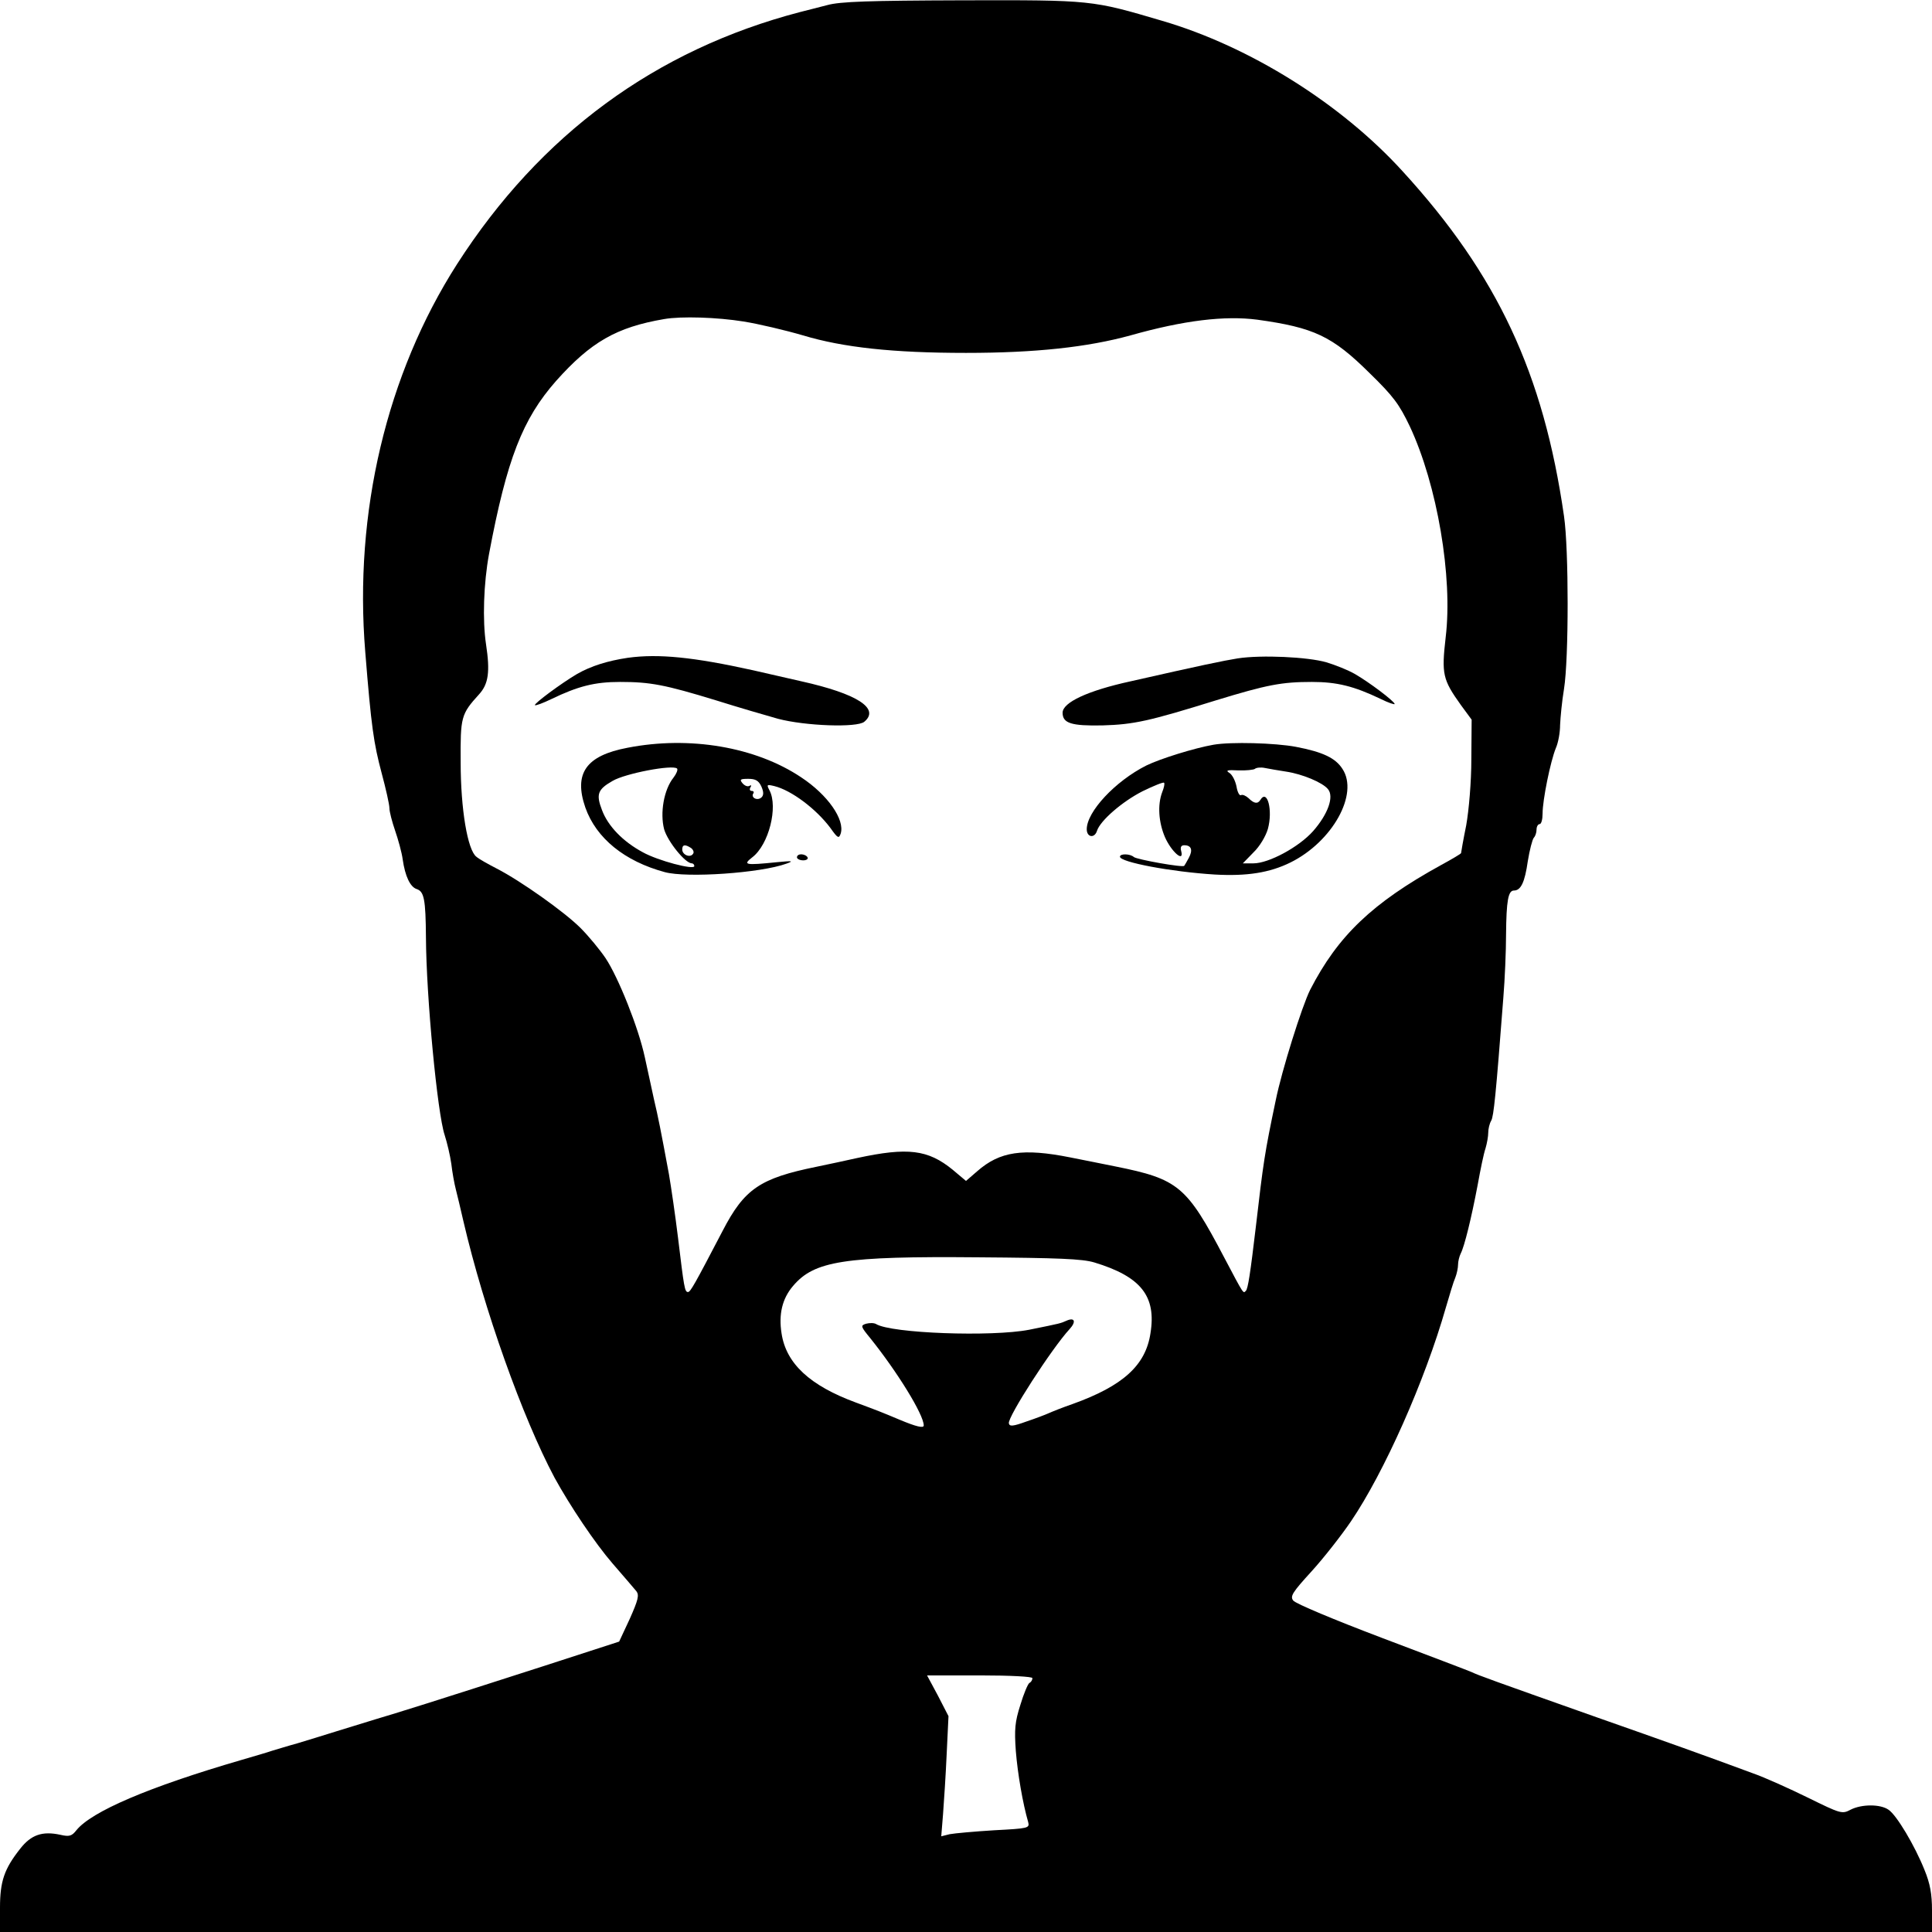
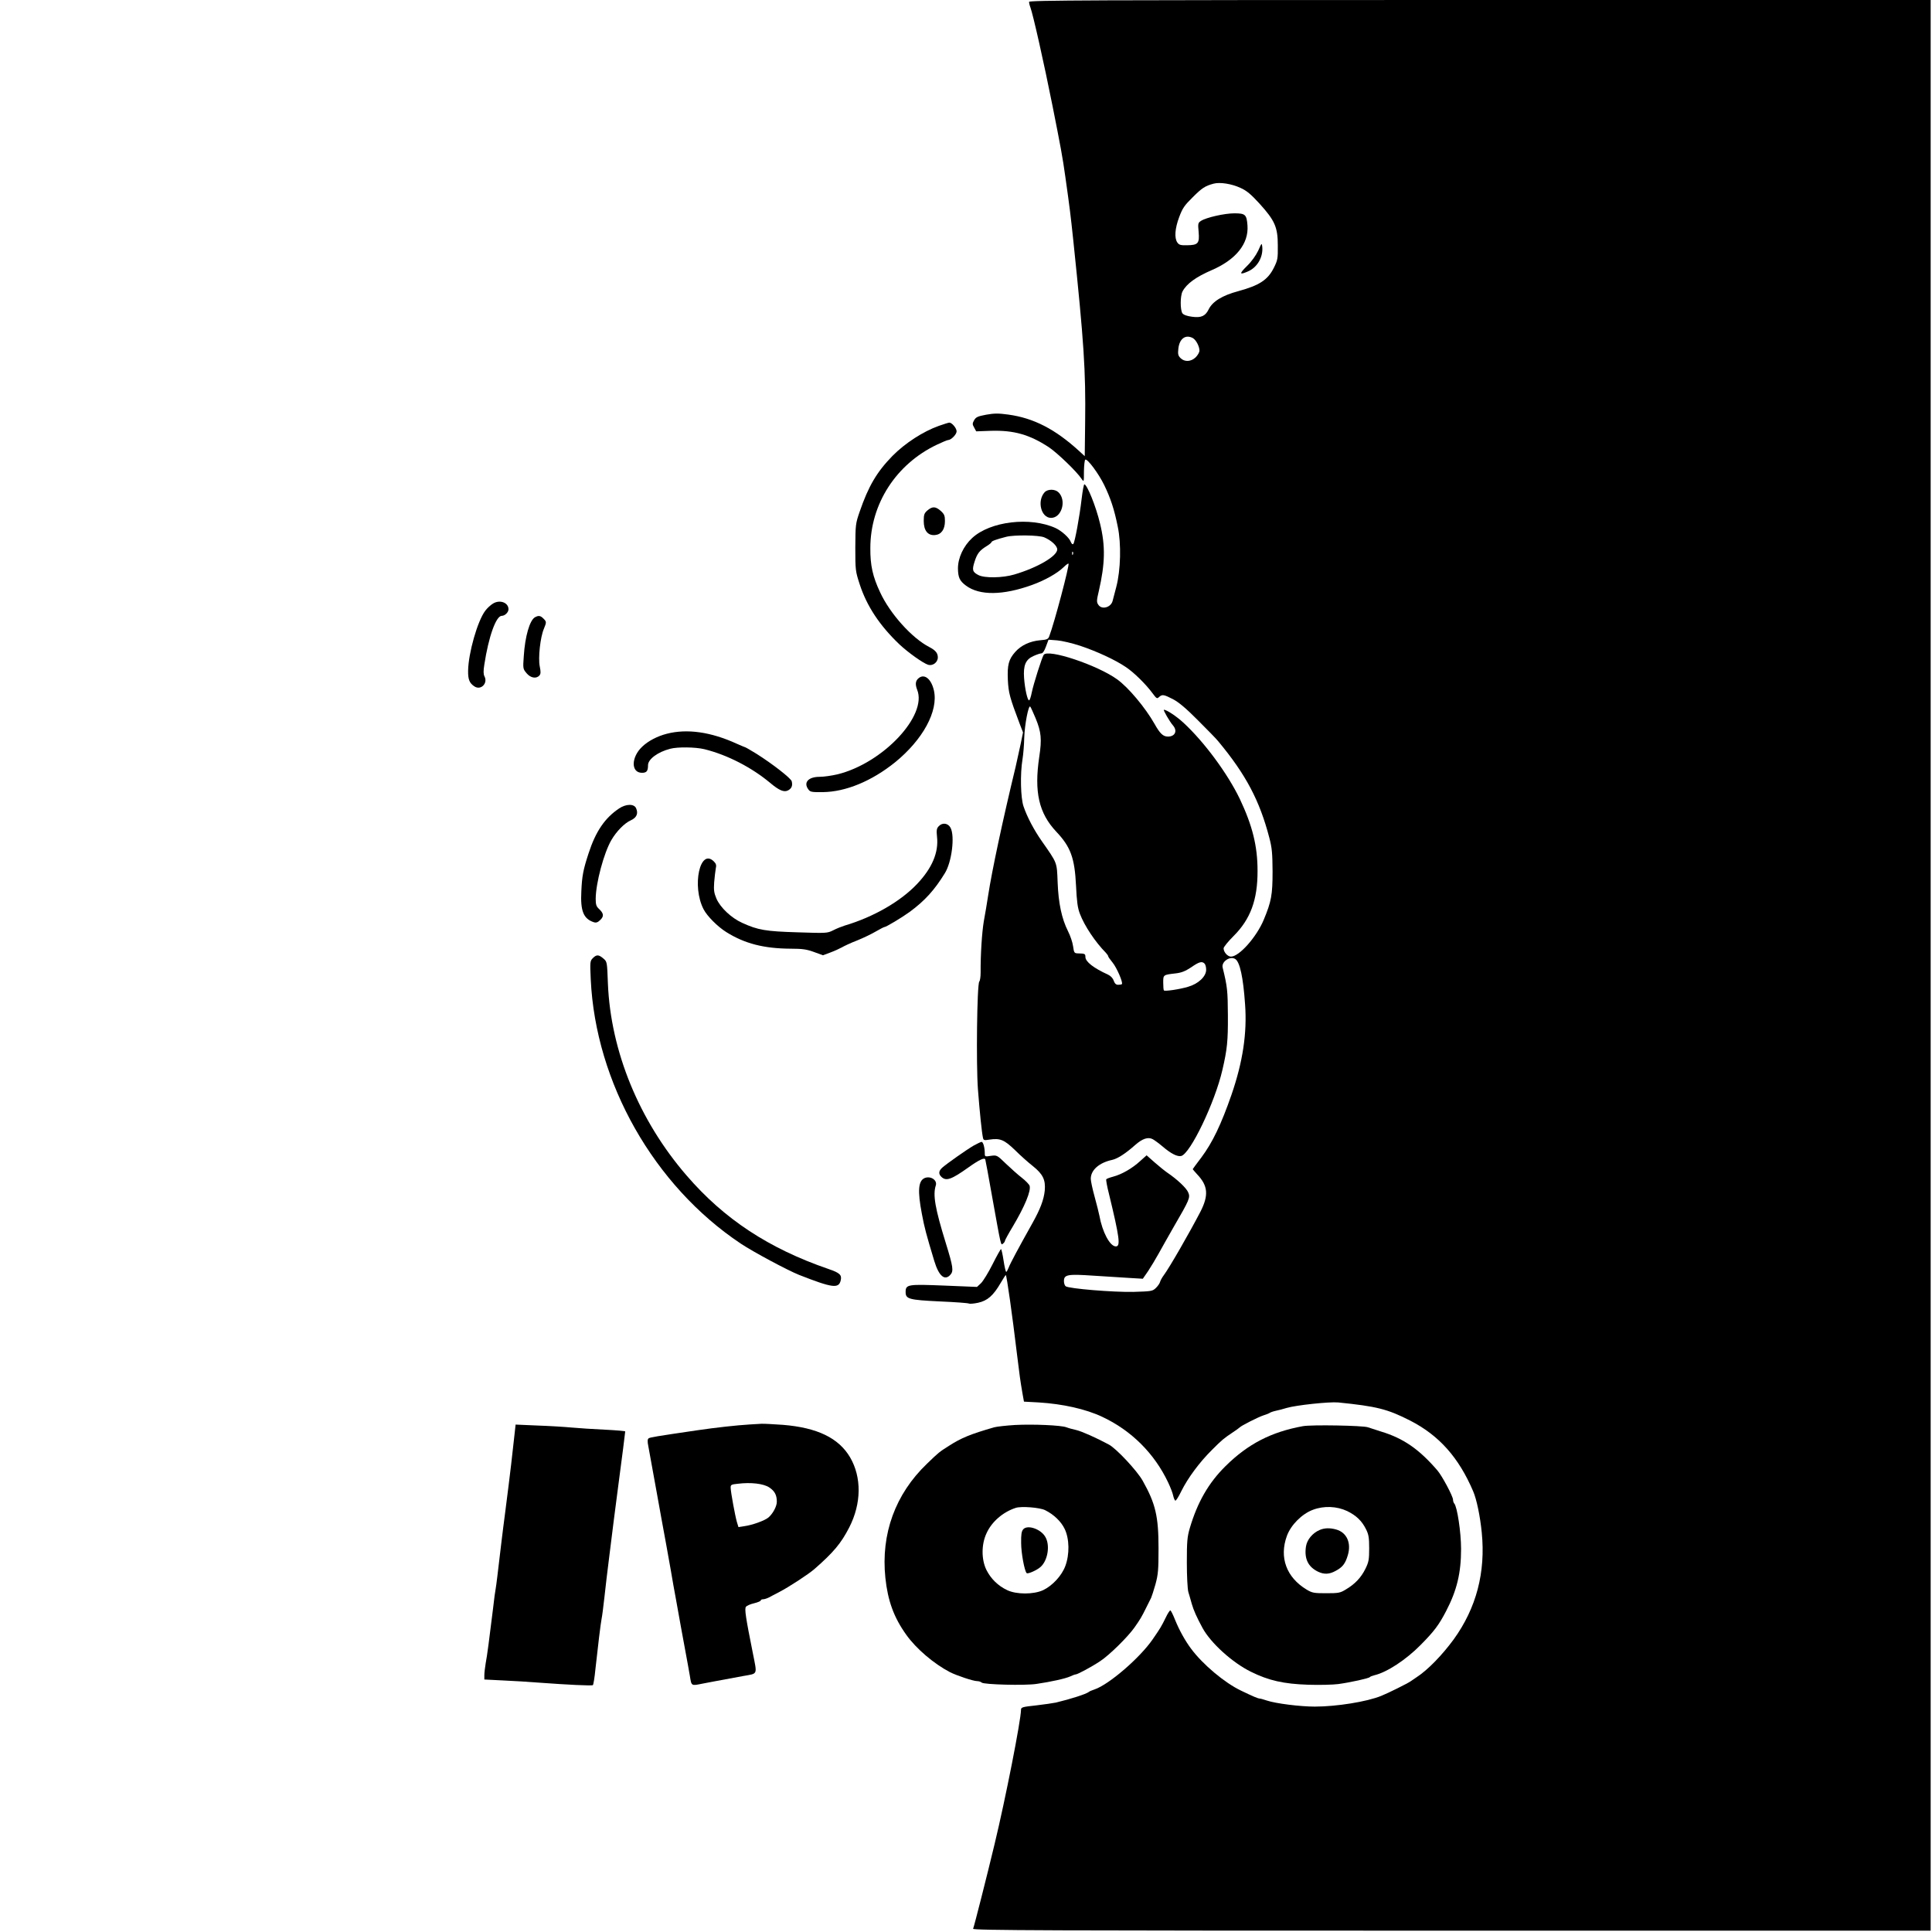
- <svg xmlns="http://www.w3.org/2000/svg" version="1.0" width="640pt" height="640pt" viewBox="0 0 640 640" preserveAspectRatio="xMidYMid meet">
-   <g transform="translate(0,640) scale(0.1,-0.1)" fill="#000000" stroke="none">
-     <path d="M2740 6383 c-30 -8 -71 -18 -90 -23 -478 -125 -860 -405 -1136 -835 -233 -364 -342 -823 -304 -1285 20 -249 28 -302 54 -400 14 -52 26 -105 26 -117 0 -12 9 -46 19 -75 10 -29 22 -72 25 -95 8 -56 25 -91 46 -98 25 -8 30 -34 31 -160 1 -197 38 -584 62 -655 8 -25 18 -67 22 -95 3 -27 10 -66 15 -85 5 -19 16 -66 25 -105 68 -292 196 -651 302 -850 51 -93 134 -217 192 -284 36 -42 72 -83 79 -92 10 -13 6 -29 -22 -92 l-35 -75 -253 -82 c-360 -116 -485 -155 -553 -175 -33 -10 -91 -28 -130 -40 -38 -12 -97 -30 -130 -40 -33 -9 -71 -21 -85 -25 -14 -5 -59 -18 -100 -30 -309 -90 -497 -171 -547 -233 -15 -19 -23 -22 -53 -15 -60 13 -97 0 -133 -46 -53 -67 -67 -108 -67 -196 l0 -80 3200 0 3200 0 0 72 c0 53 -6 88 -25 134 -32 80 -92 181 -119 199 -27 19 -89 19 -126 0 -28 -15 -33 -13 -141 40 -61 30 -143 67 -183 81 -173 64 -277 101 -516 185 -356 126 -392 139 -415 150 -11 5 -146 56 -299 114 -153 58 -285 113 -292 123 -11 14 -3 27 61 97 40 44 98 118 130 165 110 162 245 465 315 710 12 41 25 85 31 98 5 13 9 32 9 43 0 10 4 27 9 37 12 23 35 116 56 227 9 50 20 104 26 121 5 17 9 40 9 52 0 12 4 30 10 40 8 15 15 80 40 407 5 61 9 155 9 210 1 111 7 145 26 145 23 0 36 27 46 97 6 37 15 72 20 78 5 5 9 17 9 27 0 10 5 18 10 18 6 0 10 16 10 35 0 45 26 173 44 217 8 18 14 52 14 76 1 24 6 78 13 120 16 100 16 463 0 572 -68 473 -221 800 -535 1143 -204 224 -506 413 -796 498 -234 69 -231 69 -662 68 -309 -1 -405 -4 -448 -16z m-277 -1048 c50 -8 139 -29 197 -46 133 -40 298 -58 540 -58 231 0 403 19 545 58 177 50 312 66 420 52 187 -26 248 -54 372 -177 79 -77 98 -103 133 -176 91 -194 143 -500 119 -699 -14 -122 -10 -140 50 -224 l36 -49 -1 -131 c0 -75 -8 -168 -17 -219 -10 -49 -17 -90 -17 -92 0 -2 -30 -20 -67 -40 -227 -125 -341 -234 -433 -413 -27 -54 -94 -267 -114 -366 -37 -176 -41 -205 -66 -420 -18 -152 -26 -205 -33 -211 -9 -9 -5 -16 -72 111 -124 236 -151 259 -360 301 -38 8 -106 21 -150 30 -156 31 -233 20 -308 -46 l-37 -32 -44 37 c-82 67 -149 75 -316 39 -36 -8 -96 -21 -135 -29 -187 -38 -239 -73 -311 -212 -94 -180 -107 -203 -115 -203 -11 0 -13 15 -33 180 -9 74 -23 169 -30 210 -28 151 -35 186 -50 250 -8 36 -21 98 -30 138 -21 98 -88 265 -130 328 -19 28 -56 73 -83 100 -53 53 -198 156 -278 197 -27 14 -58 31 -67 39 -29 22 -52 157 -52 313 -1 150 1 159 61 225 31 34 37 74 23 166 -12 79 -8 202 10 299 59 314 111 447 222 573 115 129 200 178 358 205 57 10 176 6 263 -8z m1162 -3117 c155 -47 206 -112 186 -235 -16 -106 -91 -174 -258 -234 -32 -11 -67 -25 -78 -30 -11 -5 -45 -18 -75 -28 -44 -16 -56 -17 -58 -6 -5 20 142 248 201 312 23 25 17 40 -10 28 -21 -9 -15 -8 -124 -30 -124 -24 -457 -12 -507 19 -7 4 -21 4 -33 1 -19 -6 -18 -9 14 -48 89 -111 177 -253 177 -289 0 -10 -25 -4 -80 19 -57 24 -72 30 -145 57 -152 56 -231 129 -246 229 -10 63 2 115 38 157 70 83 169 99 613 95 265 -2 345 -5 385 -17z m-205 -1377 c0 -6 -4 -13 -10 -16 -5 -3 -19 -36 -30 -73 -18 -56 -20 -81 -15 -152 6 -75 23 -174 41 -236 5 -20 1 -21 -113 -27 -65 -4 -131 -10 -147 -13 l-28 -7 6 74 c3 41 9 130 12 199 l6 125 -35 68 -36 67 175 0 c102 0 174 -4 174 -9z" />
-     <path d="M2080 4221 c-67 -10 -122 -27 -169 -54 -51 -30 -143 -98 -139 -103 3 -2 27 7 54 20 89 43 144 57 228 57 100 0 148 -9 318 -61 73 -23 166 -50 205 -61 91 -24 262 -30 286 -10 53 44 -24 93 -208 134 -38 9 -111 25 -162 37 -195 43 -311 55 -413 41z" />
-     <path d="M4100 4219 c-49 -8 -117 -22 -355 -76 -142 -31 -225 -70 -225 -104 0 -35 29 -44 132 -42 104 3 154 14 376 83 170 52 218 61 318 61 83 0 139 -14 227 -56 26 -13 47 -20 47 -17 -1 9 -84 72 -133 100 -21 12 -63 29 -93 38 -62 18 -216 25 -294 13z" />
-     <path d="M2079 3923 c-138 -26 -179 -85 -140 -198 36 -102 130 -178 263 -214 73 -20 318 -3 403 28 25 9 21 10 -30 5 -108 -11 -115 -9 -83 16 55 42 86 167 57 222 -10 19 -9 20 16 14 57 -14 139 -76 186 -139 24 -34 28 -36 34 -18 14 46 -43 128 -131 186 -151 101 -370 138 -575 98z m164 -69 c3 -4 -2 -17 -12 -30 -32 -40 -45 -117 -31 -171 12 -41 70 -113 92 -113 4 0 8 -4 8 -9 0 -14 -121 18 -171 46 -65 35 -115 86 -135 140 -20 52 -14 68 35 96 42 25 200 55 214 41z m279 -59 c8 -18 8 -29 1 -36 -13 -13 -36 -2 -28 12 4 5 1 9 -5 9 -6 0 -8 5 -4 12 4 6 3 8 -3 5 -6 -4 -16 0 -23 8 -11 13 -8 15 19 15 24 0 34 -6 43 -25z m-233 -204 c7 -5 11 -14 7 -19 -9 -15 -36 -4 -36 14 0 16 9 18 29 5z" />
-     <path d="M4020 3933 c-63 -11 -176 -46 -223 -69 -103 -52 -197 -153 -197 -211 0 -27 26 -31 34 -5 11 34 84 97 151 131 37 18 69 31 71 28 3 -2 0 -16 -6 -31 -16 -42 -12 -100 9 -149 21 -48 64 -86 54 -47 -4 14 0 20 10 20 24 0 29 -16 15 -42 -7 -13 -14 -25 -15 -26 -3 -7 -158 21 -167 29 -12 11 -46 12 -46 1 0 -18 169 -50 314 -59 107 -6 182 6 251 40 139 69 227 227 172 310 -23 36 -65 56 -154 73 -69 13 -215 17 -273 7z m240 -89 c54 -8 121 -36 139 -58 21 -25 0 -83 -49 -139 -47 -53 -147 -107 -198 -107 l-35 0 35 36 c21 20 41 54 48 78 17 62 -2 134 -25 96 -9 -14 -21 -12 -39 6 -9 8 -20 13 -25 10 -5 -3 -12 10 -15 29 -4 19 -14 39 -24 45 -13 8 -6 10 30 8 26 -1 51 2 55 5 4 4 19 6 33 3 14 -3 45 -8 70 -12z" />
-     <path d="M2640 3560 c0 -5 9 -10 21 -10 11 0 17 5 14 10 -3 6 -13 10 -21 10 -8 0 -14 -4 -14 -10z" />
+ <svg xmlns="http://www.w3.org/2000/svg" version="1.0" width="1440pt" height="1440pt" viewBox="0 0 1440 1440" preserveAspectRatio="xMidYMid meet">
+   <g transform="translate(0,1440) scale(0.1,-0.1)" fill="#000000" stroke="none">
+     <path d="M7670 14386 c0 -8 4 -26 10 -41 20 -54 100 -409 165 -735 60 -302 75 -381 95 -525 33 -233 39 -282 60 -480 79 -757 93 -968 88 -1352 l-3 -253 -38 35 c-181 166 -342 249 -532 275 -74 10 -103 10 -165 -1 -64 -12 -76 -18 -90 -42 -13 -24 -13 -30 1 -54 l15 -28 110 4 c171 5 287 -28 431 -122 64 -43 209 -182 245 -237 17 -24 17 -23 17 57 1 45 5 84 10 87 15 10 99 -103 141 -189 48 -99 75 -181 101 -310 27 -127 22 -325 -11 -450 -12 -44 -24 -90 -27 -103 -12 -50 -82 -69 -107 -29 -13 19 -13 31 4 102 47 204 50 336 9 503 -30 127 -97 292 -117 292 -4 0 -13 -48 -20 -107 -16 -138 -51 -325 -62 -337 -6 -6 -13 1 -19 15 -11 31 -68 82 -113 103 -189 86 -487 51 -622 -74 -65 -60 -106 -148 -106 -227 1 -68 13 -93 60 -128 101 -75 276 -73 492 5 97 35 187 86 235 132 18 18 35 30 37 27 9 -9 -106 -444 -143 -540 -8 -23 -17 -27 -68 -31 -76 -7 -141 -37 -185 -86 -50 -56 -61 -97 -56 -211 5 -96 14 -130 89 -328 l24 -62 -18 -88 c-10 -48 -27 -124 -37 -168 -96 -397 -176 -771 -205 -960 -8 -55 -23 -140 -32 -190 -14 -82 -25 -248 -24 -384 0 -30 -4 -60 -10 -67 -17 -20 -24 -620 -10 -804 13 -169 29 -322 37 -358 4 -21 8 -23 49 -16 80 12 110 -1 191 -79 40 -40 100 -93 132 -118 76 -61 96 -103 89 -183 -7 -68 -33 -137 -91 -241 -107 -191 -167 -303 -178 -333 -7 -17 -15 -32 -18 -32 -4 0 -13 38 -20 85 -7 47 -16 85 -19 85 -3 0 -32 -51 -63 -113 -31 -62 -70 -125 -86 -141 l-30 -28 -243 10 c-273 11 -289 9 -289 -48 0 -52 23 -59 254 -70 114 -5 212 -12 218 -16 5 -3 36 -1 68 6 70 15 114 54 168 147 20 34 37 61 39 59 7 -7 48 -297 83 -589 20 -162 23 -188 41 -293 l11 -61 111 -6 c178 -11 349 -49 472 -107 218 -102 390 -274 492 -490 17 -36 34 -80 37 -97 4 -18 11 -35 16 -38 4 -3 25 29 45 71 48 97 135 215 228 307 77 77 87 85 157 132 25 16 47 33 50 36 10 12 140 78 178 90 20 6 42 15 47 19 6 4 26 11 45 15 19 4 55 13 80 21 72 21 317 47 384 41 287 -29 367 -49 536 -135 215 -110 362 -274 470 -527 26 -60 52 -186 64 -306 30 -298 -40 -564 -209 -798 -85 -116 -192 -227 -275 -281 -12 -8 -32 -22 -44 -30 -19 -15 -175 -92 -221 -110 -107 -44 -335 -80 -495 -80 -109 0 -292 23 -357 45 -24 8 -48 15 -54 15 -12 0 -50 16 -139 59 -122 58 -285 195 -372 312 -45 60 -89 140 -119 214 -15 38 -31 71 -36 72 -4 1 -20 -23 -35 -55 -32 -65 -37 -74 -97 -161 -95 -138 -326 -337 -433 -373 -18 -6 -38 -14 -43 -19 -21 -16 -133 -52 -245 -79 -19 -4 -86 -14 -147 -21 -103 -11 -113 -14 -113 -33 -1 -80 -115 -661 -197 -1001 -57 -238 -151 -608 -160 -631 -4 -12 554 -14 3566 -14 l3571 0 0 7195 0 7195 -3360 0 c-2912 0 -3360 -2 -3360 -14z m1575 -1386 c47 -21 78 -47 143 -118 114 -126 136 -175 136 -312 1 -97 -1 -109 -29 -165 -45 -91 -108 -132 -265 -175 -120 -32 -193 -77 -222 -137 -24 -49 -56 -63 -122 -54 -39 5 -64 14 -73 26 -17 25 -17 129 1 163 30 57 99 107 216 158 182 78 278 198 268 333 -6 82 -16 91 -98 91 -73 0 -209 -31 -248 -56 -23 -15 -24 -20 -18 -84 7 -84 -4 -97 -86 -98 -48 -1 -60 2 -73 21 -23 33 -18 104 14 189 25 67 39 87 101 148 69 69 92 84 155 101 48 13 135 -1 200 -31z m-354 -1120 c23 -13 49 -61 49 -93 0 -13 -13 -35 -28 -50 -35 -34 -83 -36 -113 -6 -18 18 -21 29 -16 73 9 73 54 105 108 76z m-1108 -1485 c52 -22 97 -63 97 -90 0 -50 -147 -136 -320 -187 -87 -26 -223 -28 -268 -4 -44 23 -48 38 -28 100 19 60 37 83 89 115 20 12 37 26 37 30 0 8 36 21 110 40 58 15 243 13 283 -4z m214 -127 c-3 -8 -6 -5 -6 6 -1 11 2 17 5 13 3 -3 4 -12 1 -19z m53 -681 c123 -41 262 -105 340 -158 61 -40 152 -130 201 -197 29 -39 33 -42 48 -27 24 21 35 19 105 -17 43 -23 98 -69 186 -158 69 -69 137 -138 150 -155 207 -249 309 -443 381 -720 20 -76 23 -115 24 -250 0 -175 -9 -224 -66 -361 -54 -129 -183 -274 -244 -274 -25 0 -55 33 -55 62 0 9 33 50 73 90 127 126 181 271 180 488 0 184 -38 336 -132 535 -90 187 -264 424 -420 568 -53 49 -126 97 -146 97 -8 0 44 -90 67 -116 36 -41 17 -84 -37 -84 -36 0 -59 22 -100 95 -68 120 -195 272 -279 332 -149 107 -516 229 -547 182 -14 -22 -76 -217 -89 -281 -6 -32 -15 -58 -20 -58 -12 0 -31 85 -37 165 -7 95 11 139 69 165 24 11 50 20 59 20 11 0 23 18 35 51 l19 51 65 -5 c36 -3 112 -21 170 -40z m-331 -541 c42 -102 47 -155 27 -287 -39 -262 -3 -420 127 -558 107 -113 137 -196 147 -401 6 -122 12 -167 29 -211 34 -90 115 -211 194 -291 9 -10 17 -21 17 -26 0 -4 15 -25 33 -47 31 -38 79 -149 69 -160 -3 -3 -15 -5 -28 -5 -16 0 -25 9 -33 30 -6 19 -22 36 -43 46 -106 48 -168 96 -168 131 0 24 -4 26 -55 27 -28 1 -30 4 -37 54 -4 29 -21 79 -38 112 -46 92 -71 206 -77 363 -6 154 -1 140 -119 309 -58 83 -108 178 -135 257 -22 63 -26 243 -8 351 6 36 12 108 13 160 3 98 32 249 45 233 4 -4 22 -44 40 -87z m1488 -1794 c34 -22 59 -134 73 -337 16 -215 -17 -430 -101 -674 -77 -222 -142 -357 -224 -467 -36 -47 -65 -87 -65 -88 0 -2 15 -19 33 -39 81 -85 87 -156 24 -279 -85 -163 -230 -415 -273 -473 -12 -16 -25 -39 -28 -51 -3 -11 -18 -32 -32 -45 -24 -23 -34 -24 -167 -28 -149 -3 -481 24 -504 42 -7 5 -13 22 -13 38 0 49 26 54 218 41 92 -6 213 -14 269 -17 l101 -6 40 58 c21 32 56 90 77 128 21 39 71 126 110 195 122 210 128 224 111 263 -13 32 -82 97 -156 147 -19 13 -62 48 -94 76 l-60 53 -49 -44 c-59 -54 -136 -98 -200 -115 -26 -7 -50 -16 -52 -20 -2 -4 6 -52 20 -106 80 -330 88 -394 52 -394 -44 0 -101 107 -123 230 -4 19 -19 82 -35 139 -16 58 -29 118 -29 135 0 65 62 120 160 141 40 9 99 47 170 110 54 48 97 63 132 44 13 -7 46 -31 73 -54 63 -54 111 -78 139 -71 68 17 251 398 307 641 36 155 42 217 41 405 -1 187 -4 215 -39 358 -11 44 55 89 94 64z m-229 -34 c7 -7 12 -27 12 -46 0 -50 -58 -105 -135 -127 -63 -19 -172 -35 -180 -27 -3 3 -5 29 -5 58 0 59 -1 58 93 69 43 5 71 16 115 45 60 42 81 47 100 28z" />
+     <path d="M9378 12532 c-18 -37 -49 -81 -85 -116 -59 -58 -56 -68 13 -37 67 31 110 107 102 183 -3 29 -5 27 -30 -30z" />
+     <path d="M6998 11226 c-118 -42 -252 -129 -346 -224 -117 -120 -179 -225 -245 -417 -30 -87 -31 -96 -32 -265 0 -172 1 -177 33 -276 53 -162 148 -306 296 -447 65 -61 176 -140 214 -152 34 -10 72 18 72 55 0 32 -17 53 -63 77 -129 66 -293 248 -367 408 -55 117 -74 200 -73 330 0 328 191 625 495 770 40 19 78 35 84 35 23 0 64 42 64 65 0 24 -35 65 -54 65 -6 0 -41 -11 -78 -24z" />
+     <path d="M7786 10731 c-58 -64 -27 -191 48 -191 79 0 117 129 56 190 -26 26 -81 26 -104 1z" />
+     <path d="M6913 10596 c-24 -21 -28 -31 -28 -79 0 -71 30 -110 84 -105 47 4 74 42 74 104 0 40 -4 51 -31 76 -39 34 -62 35 -99 4z" />
+     <path d="M3674 9901 c-18 -11 -43 -34 -57 -53 -58 -76 -126 -316 -128 -447 -1 -65 10 -93 47 -117 48 -32 102 23 75 75 -8 15 -9 40 -1 88 32 208 87 363 130 363 23 0 50 26 50 49 0 50 -65 74 -116 42z" />
+     <path d="M3987 9799 c-39 -22 -74 -144 -83 -289 -7 -93 -6 -96 21 -128 30 -36 73 -43 96 -16 10 12 10 27 2 67 -13 62 4 219 31 281 20 49 20 52 -4 76 -22 22 -36 24 -63 9z" />
+     <path d="M6849 9347 c-26 -20 -29 -46 -13 -88 78 -192 -254 -546 -592 -630 -42 -10 -103 -19 -135 -19 -85 0 -123 -43 -83 -95 13 -18 26 -20 107 -19 171 2 364 82 538 222 208 169 324 383 290 535 -19 85 -69 127 -112 94z" />
+     <path d="M4970 8931 c-70 -18 -138 -53 -183 -96 -84 -79 -85 -195 -2 -195 35 0 45 13 45 57 0 44 72 98 165 122 55 15 189 13 255 -3 170 -42 351 -135 490 -251 68 -57 104 -72 134 -56 27 15 35 35 27 68 -7 23 -141 128 -263 205 -43 26 -80 48 -83 48 -2 0 -30 12 -62 26 -194 89 -372 114 -523 75z" />
+     <path d="M4614 8374 c-106 -71 -174 -171 -227 -334 -40 -122 -49 -169 -54 -282 -8 -148 16 -207 94 -232 17 -5 29 -1 48 18 28 28 25 48 -12 83 -19 18 -23 32 -23 75 1 117 61 341 117 437 38 65 97 125 143 146 45 20 59 51 41 91 -15 34 -75 33 -127 -2z" />
+     <path d="M6996 8241 c-15 -16 -17 -30 -12 -78 13 -116 -36 -233 -149 -352 -123 -130 -324 -246 -540 -310 -22 -7 -60 -22 -85 -35 -44 -22 -50 -22 -265 -15 -237 7 -296 17 -412 70 -81 36 -164 114 -193 181 -18 43 -21 63 -17 122 3 39 9 85 12 103 6 24 2 36 -14 52 -104 104 -166 -184 -77 -356 26 -51 105 -130 169 -170 137 -86 280 -123 482 -124 86 0 119 -5 173 -25 l66 -24 56 21 c30 11 69 29 85 38 17 10 68 34 115 52 47 19 109 49 139 67 30 17 58 32 62 32 13 0 131 71 189 113 114 84 185 163 262 288 52 83 76 276 43 339 -19 36 -62 41 -89 11z" />
+     <path d="M4419 7259 c-21 -21 -22 -28 -16 -158 36 -771 471 -1538 1118 -1970 95 -63 347 -198 434 -233 250 -98 296 -104 311 -42 10 41 -6 57 -92 86 -444 153 -776 371 -1057 697 -354 410 -565 925 -586 1429 -6 164 -6 164 -34 188 -35 30 -51 30 -78 3z" />
+     <path d="M7258 5862 c-52 -30 -201 -135 -235 -165 -28 -25 -29 -48 -5 -70 35 -32 74 -18 199 71 83 59 122 77 127 59 2 -6 25 -129 50 -272 69 -383 65 -368 82 -354 8 6 14 15 14 20 0 5 26 53 58 106 91 153 138 268 126 305 -3 10 -29 37 -57 59 -29 22 -82 70 -119 105 -67 65 -68 65 -113 59 -43 -7 -45 -6 -45 18 0 43 -12 87 -24 86 -6 0 -32 -13 -58 -27z" />
+     <path d="M6893 5620 c-49 -20 -55 -95 -22 -267 19 -102 32 -151 93 -353 34 -111 77 -148 119 -102 26 28 21 60 -33 235 -81 262 -98 361 -75 432 12 39 -38 72 -82 55z" />
+     <path d="M5590 3783 c-100 -6 -253 -23 -390 -43 -313 -46 -356 -53 -366 -61 -8 -7 -9 -23 -2 -57 8 -43 22 -119 63 -347 18 -99 51 -284 71 -390 8 -44 23 -129 34 -190 10 -60 28 -162 40 -225 11 -63 27 -151 35 -195 8 -44 24 -129 35 -190 11 -60 26 -140 32 -177 12 -75 9 -74 93 -57 48 9 92 18 305 57 111 20 104 4 71 172 -53 264 -63 330 -51 344 6 8 33 20 60 26 28 7 50 16 50 21 0 5 8 9 18 9 9 0 28 6 42 13 14 8 50 26 80 42 71 37 215 131 260 170 143 125 199 192 260 311 91 178 93 373 6 522 -85 144 -244 221 -500 242 -71 5 -143 9 -160 8 -17 -1 -56 -3 -86 -5z m143 -469 c41 -27 57 -57 57 -107 0 -35 -30 -90 -63 -118 -28 -23 -119 -56 -178 -64 l-45 -7 -12 39 c-13 46 -45 218 -46 253 -1 23 3 26 54 31 97 12 190 1 233 -27z" />
+     <path d="M7566 3779 c-66 -4 -136 -12 -155 -17 -177 -51 -246 -79 -339 -139 -71 -45 -73 -46 -163 -133 -236 -226 -344 -523 -310 -850 18 -171 63 -295 156 -425 74 -104 206 -216 325 -278 51 -26 175 -67 202 -67 13 0 29 -5 35 -11 15 -15 323 -23 408 -10 110 16 217 40 252 56 17 8 35 15 41 15 13 0 118 56 181 98 69 45 207 181 257 252 44 63 52 76 89 151 15 30 30 61 35 70 4 9 19 54 32 100 20 74 23 106 23 269 0 238 -22 333 -119 505 -42 74 -195 238 -251 268 -95 51 -201 98 -242 108 -27 6 -60 15 -75 21 -40 15 -247 24 -382 17z m224 -635 c64 -32 118 -83 145 -139 36 -73 38 -191 5 -278 -27 -72 -96 -146 -165 -179 -71 -33 -199 -33 -268 0 -68 32 -122 85 -155 151 -38 78 -38 190 1 273 38 85 122 158 217 189 40 14 181 3 220 -17z" />
+     <path d="M7627 3002 c-13 -15 -17 -37 -16 -103 0 -74 25 -208 41 -224 9 -9 80 23 106 48 53 50 70 163 32 224 -34 57 -131 90 -163 55z" />
+     <path d="M3836 3718 c-19 -174 -35 -311 -45 -388 -6 -47 -18 -139 -26 -205 -9 -66 -20 -158 -26 -205 -33 -280 -39 -328 -44 -358 -4 -19 -13 -86 -20 -150 -28 -228 -44 -353 -55 -409 -5 -31 -10 -71 -10 -89 l0 -32 138 -7 c75 -3 200 -11 277 -17 203 -15 386 -24 394 -18 4 3 13 57 19 120 18 166 39 340 46 375 4 17 13 89 21 160 8 72 23 204 35 295 11 91 27 217 35 280 8 63 24 185 35 270 25 189 50 382 50 391 0 3 -68 9 -152 13 -84 4 -195 11 -248 16 -52 5 -167 12 -256 15 l-161 7 -7 -64z" />
+     <path d="M9710 3770 c-235 -43 -408 -132 -575 -297 -127 -125 -210 -270 -267 -463 -19 -65 -22 -99 -22 -255 0 -103 5 -197 11 -220 7 -22 18 -62 26 -90 13 -46 38 -102 80 -179 61 -112 222 -258 360 -326 133 -66 245 -91 427 -97 85 -3 187 0 225 5 94 13 229 43 235 52 3 4 19 10 35 14 93 22 236 116 344 226 101 102 136 149 189 251 81 155 112 285 112 464 0 124 -29 316 -51 339 -5 6 -9 18 -9 28 0 25 -82 179 -117 219 -137 159 -254 239 -419 289 -38 12 -82 26 -99 32 -37 13 -422 20 -485 8z m332 -633 c67 -33 109 -73 140 -136 19 -38 23 -62 23 -141 0 -84 -3 -102 -28 -153 -32 -65 -78 -114 -146 -154 -42 -26 -55 -28 -146 -28 -91 0 -104 2 -146 27 -151 91 -206 240 -147 401 30 81 111 163 194 194 82 31 178 27 256 -10z" />
+     <path d="M9835 2996 c-53 -23 -93 -72 -101 -122 -14 -92 16 -153 91 -189 45 -21 83 -19 129 6 53 28 73 54 92 118 27 91 -8 169 -87 191 -46 13 -88 12 -124 -4z" />
  </g>
</svg>
